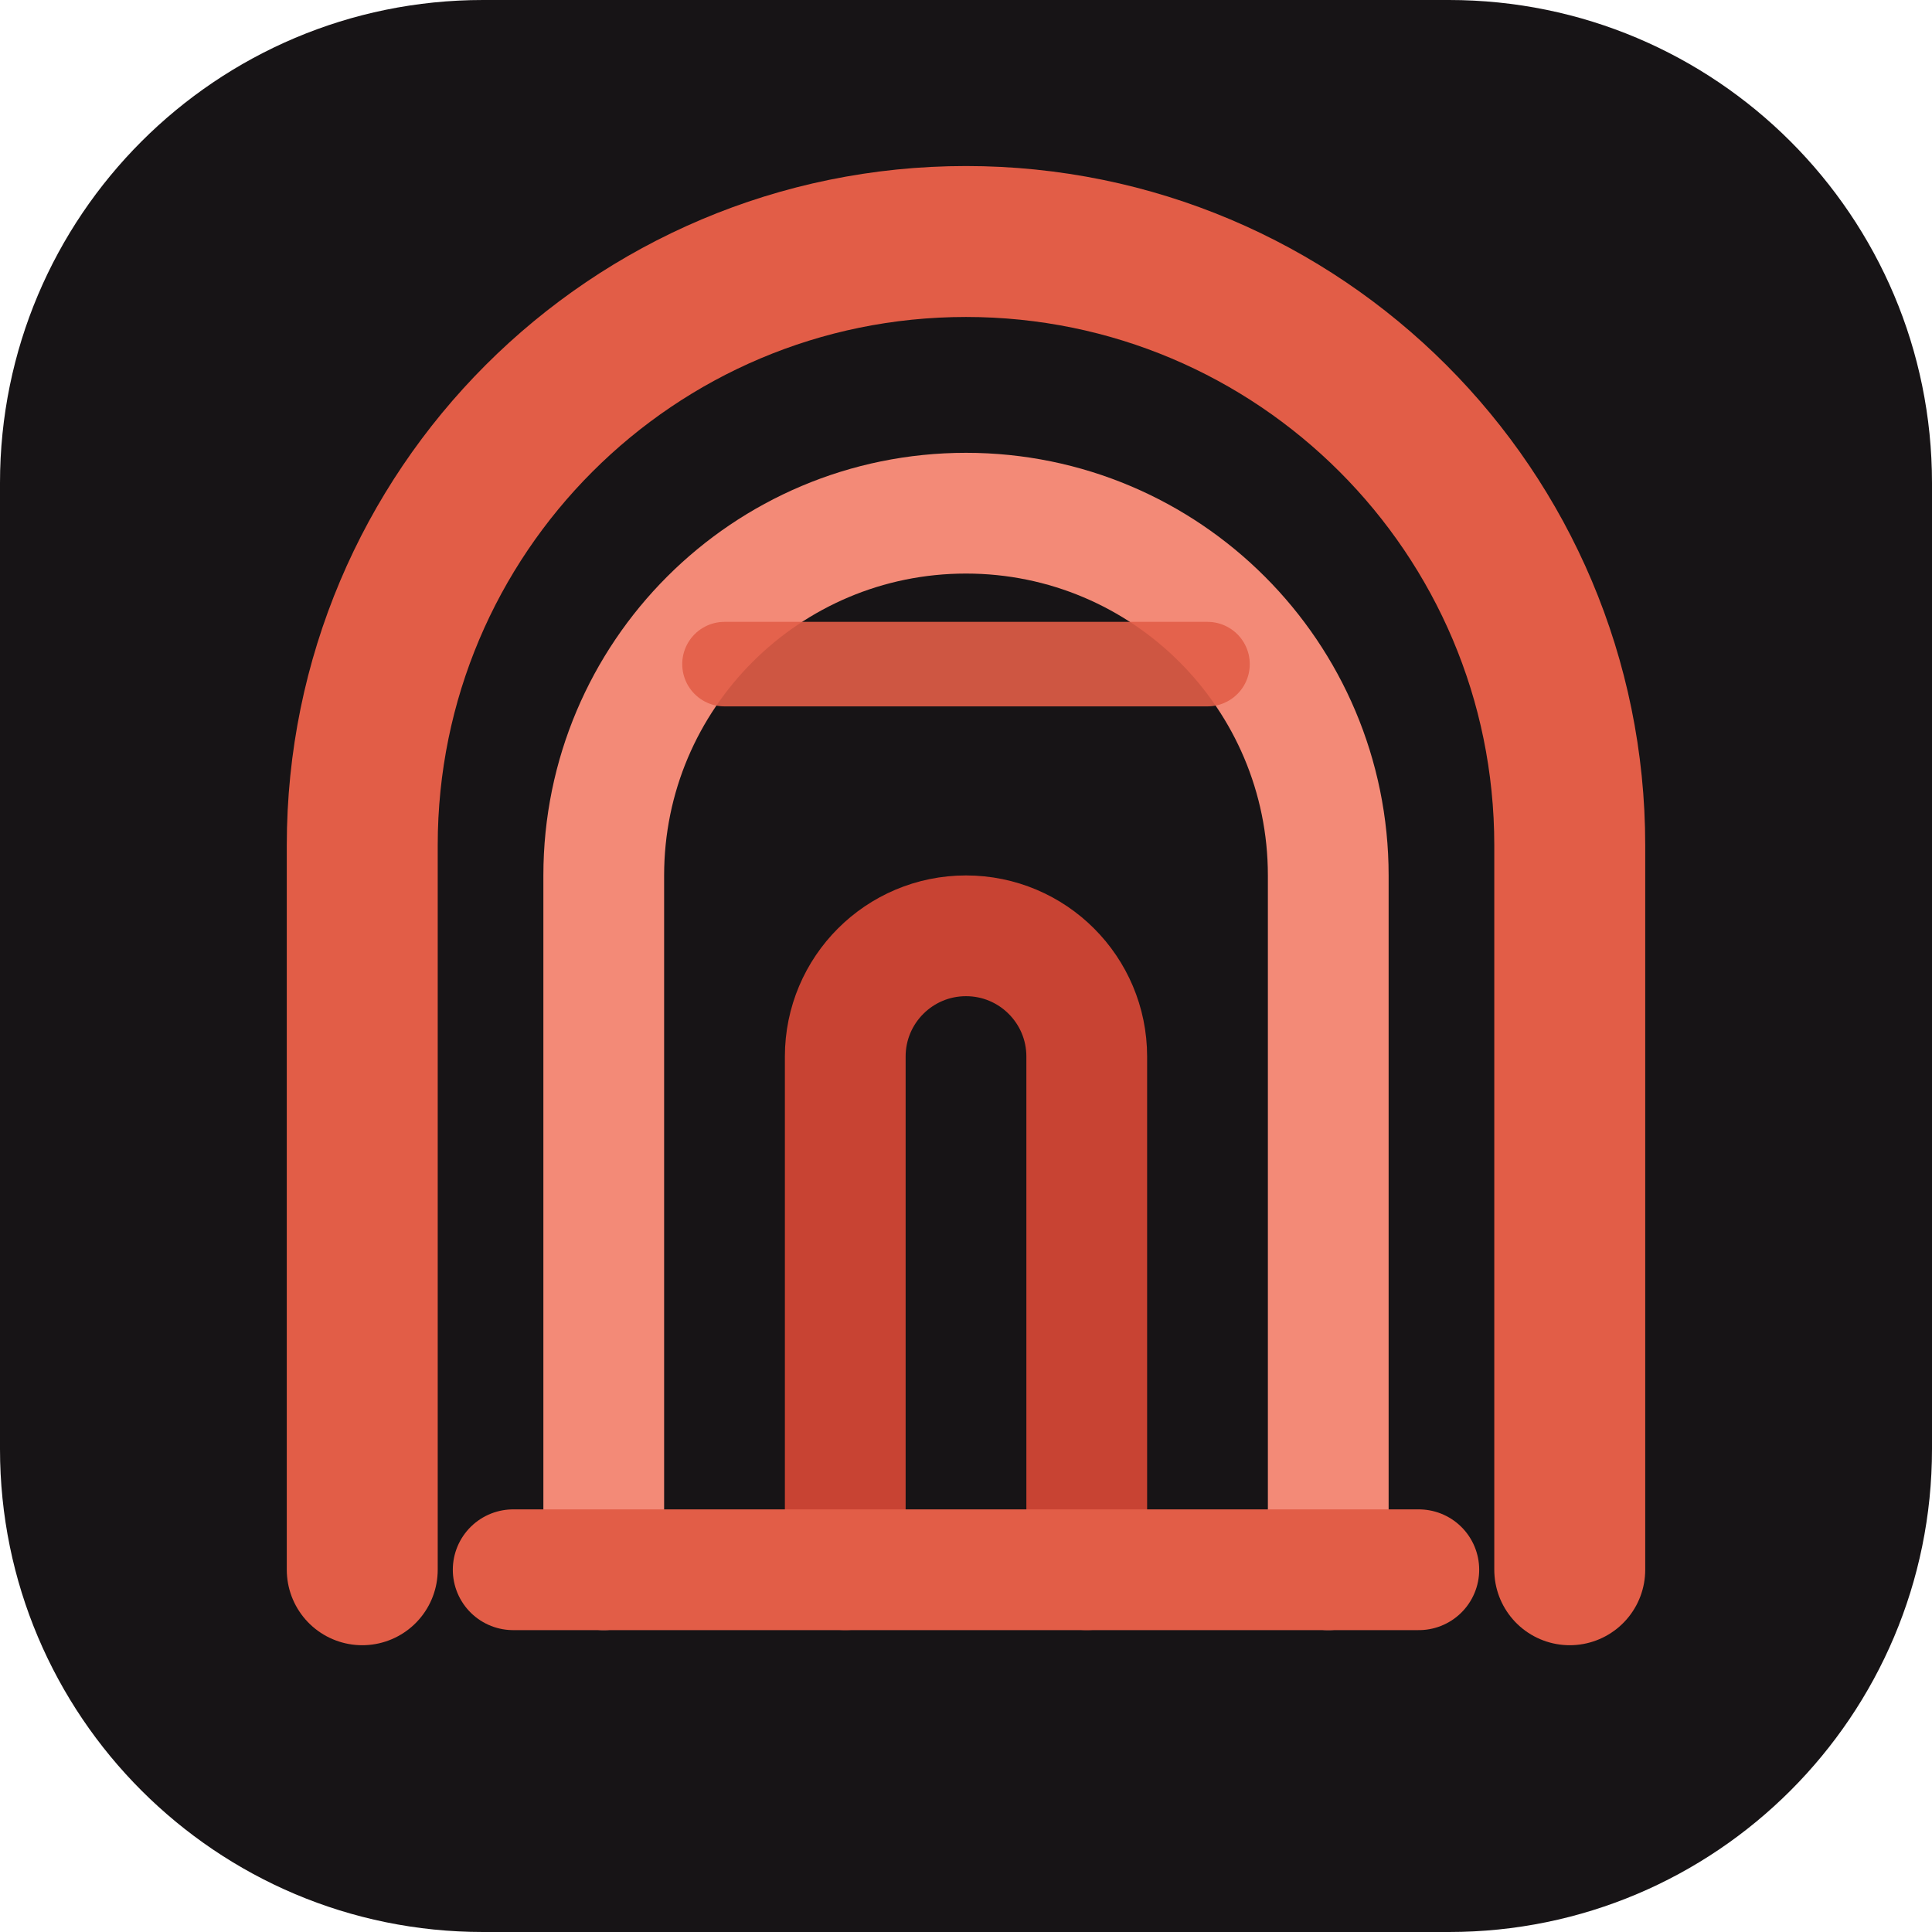
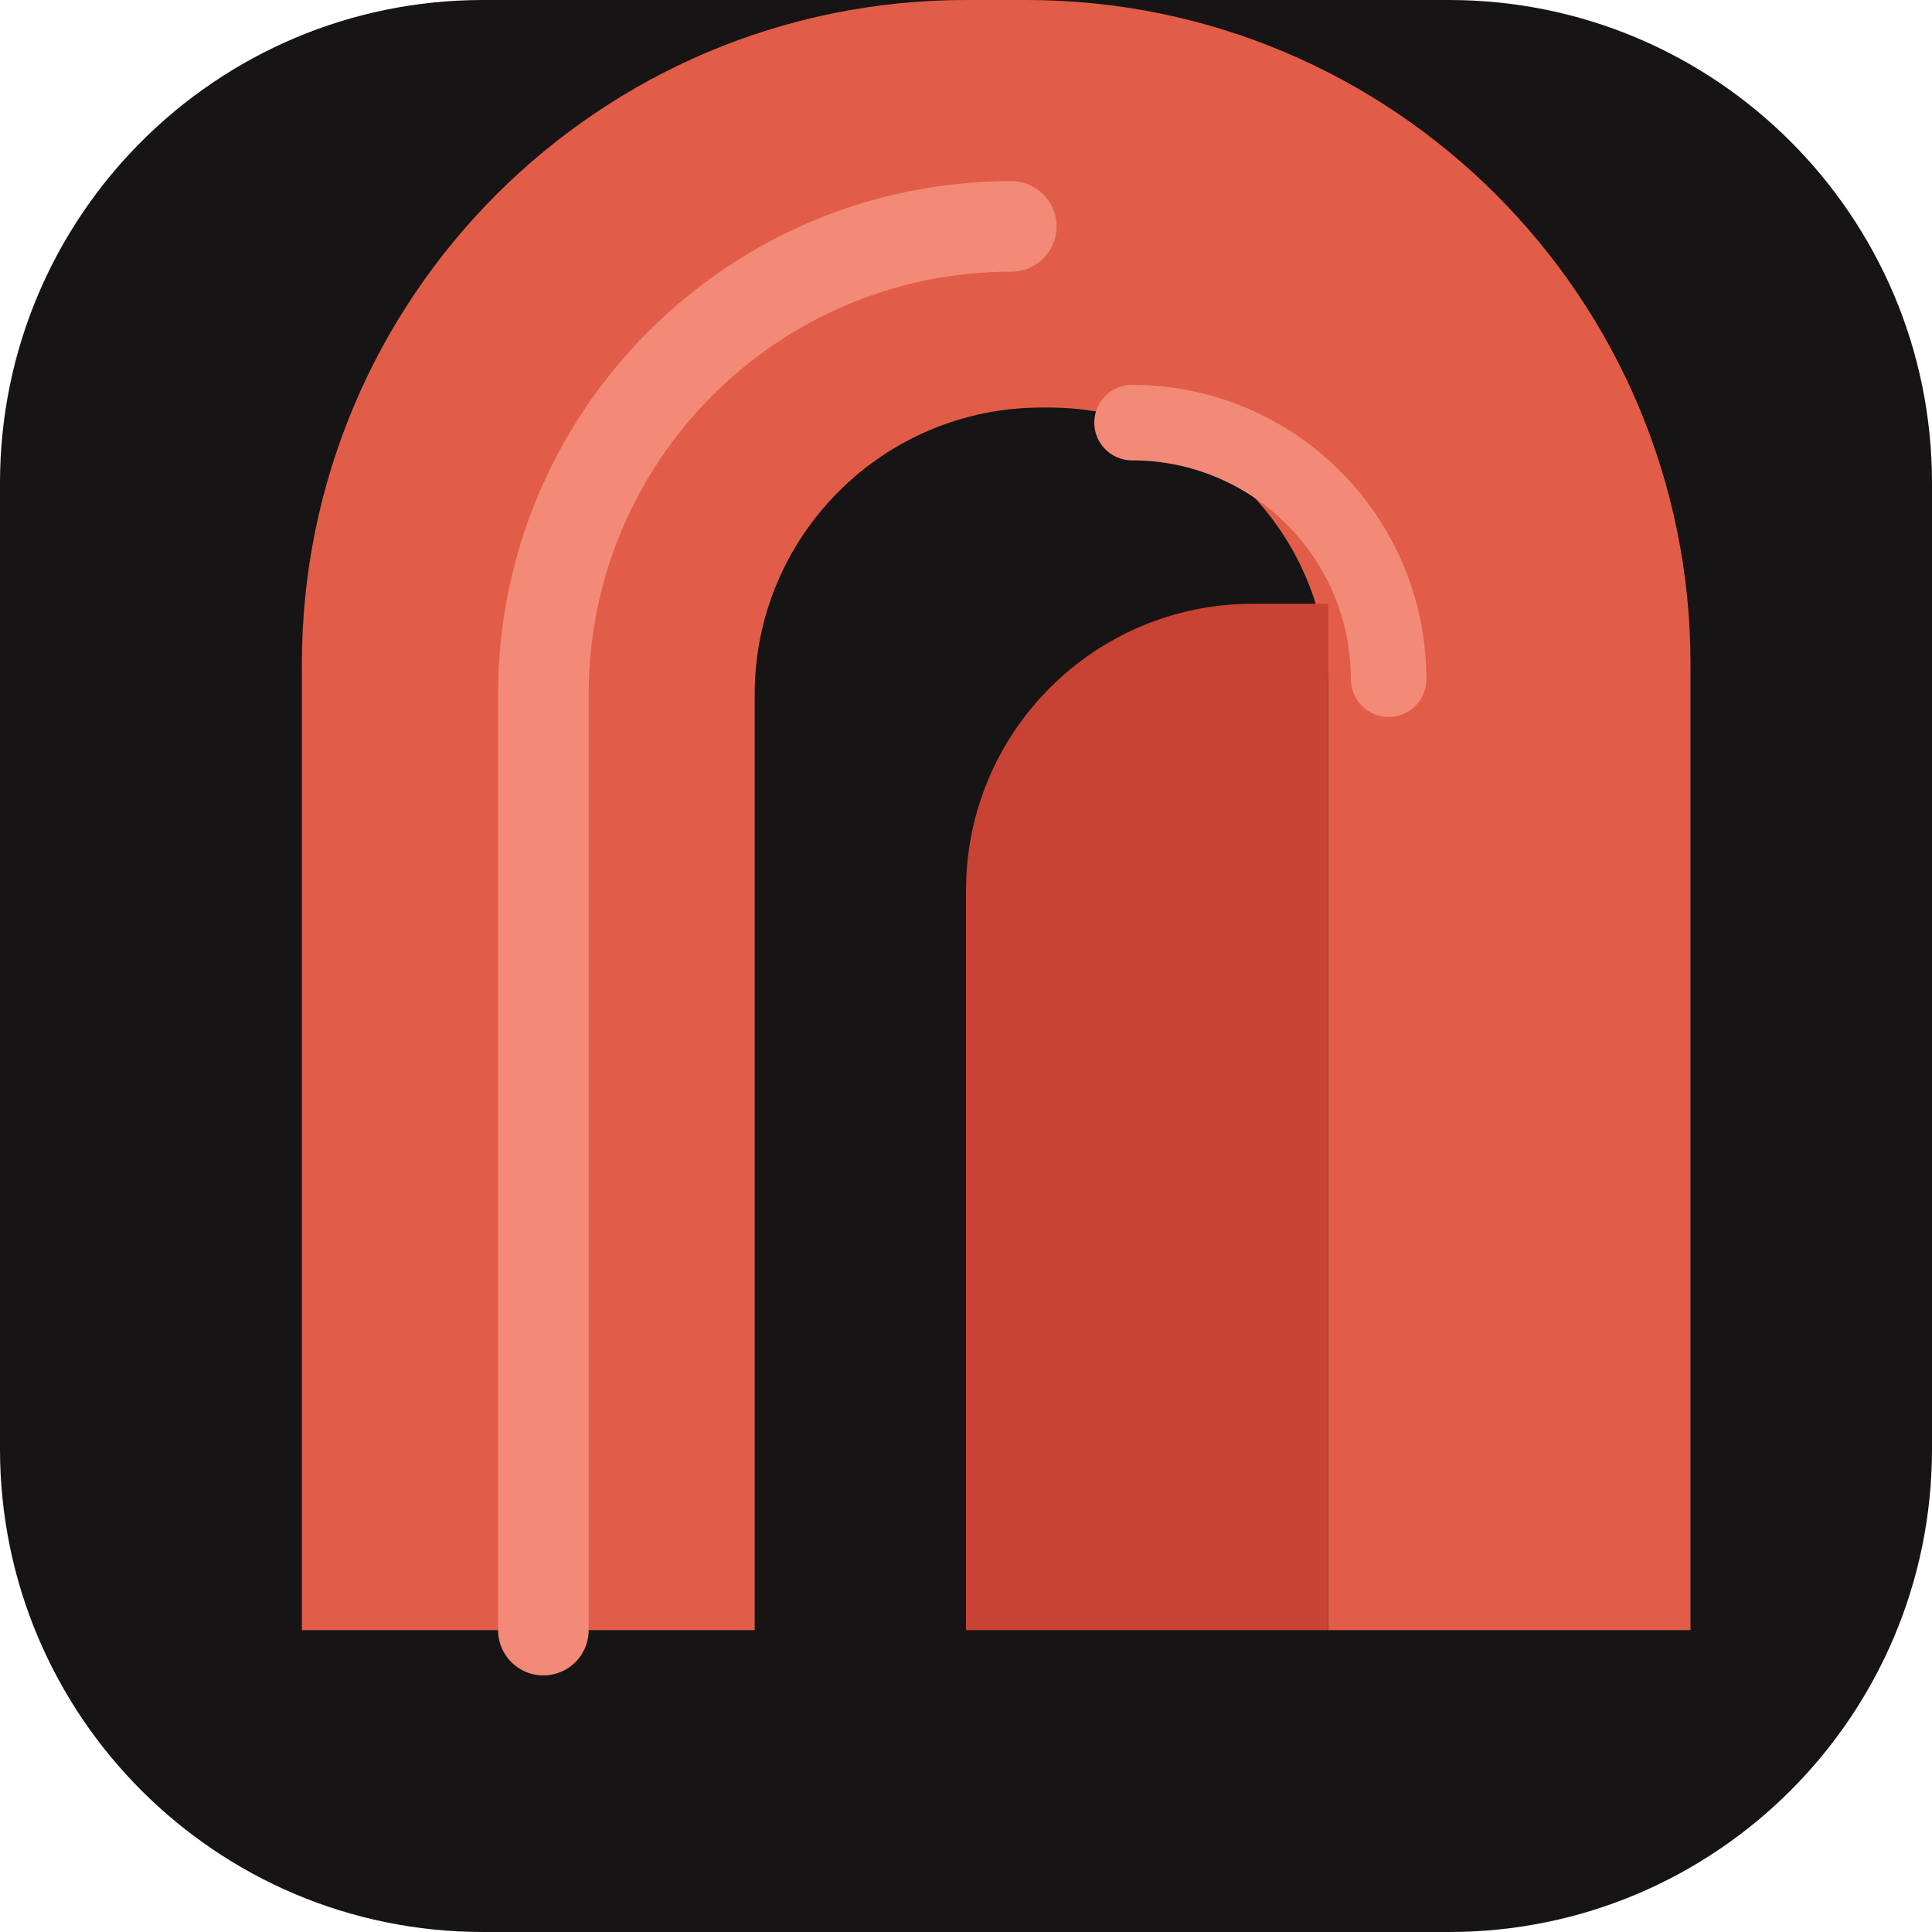
<svg xmlns="http://www.w3.org/2000/svg" width="64" height="64" viewBox="0 0 64 64" fill="none">
  <rect width="64" height="64" rx="16" fill="#171416" />
-   <path d="M12 52V28C12 16.954 20.954 8 32 8C43.046 8 52 16.954 52 28V52" stroke="#E25D47" stroke-width="5" stroke-linecap="round" stroke-linejoin="round" />
-   <path d="M20 52V29C20 22.373 25.373 17 32 17C38.627 17 44 22.373 44 29V52" stroke="#F38A77" stroke-width="4" stroke-linecap="round" stroke-linejoin="round" />
-   <path d="M28 52V35C28 32.791 29.791 31 32 31C34.209 31 36 32.791 36 35V52" stroke="#C84333" stroke-width="4" stroke-linecap="round" stroke-linejoin="round" />
-   <path d="M17 52H47" stroke="#E25D47" stroke-width="4" stroke-linecap="round" />
-   <path d="M24 22H40" stroke="#E25D47" stroke-width="2.8" stroke-linecap="round" opacity="0.9" />
+   <path fill-rule="evenodd" clip-rule="evenodd" d="M10 54V22C10 9.85 19.85 0 32 0H34C46.15 0 56 9.85 56 22V54H10ZM25 54V23C25 17.753 29.253 13.5 34.5 13.5H34.75C39.859 13.5 44 17.641 44 22.75V54H25Z" fill="#E25D47" />
+   <path d="M18 54V23C18 14.44 24.94 7.5 33.5 7.5" stroke="#F38A77" stroke-width="3" stroke-linecap="round" />
+   <path d="M32 54V29.5C32 24.253 36.253 20 41.5 20H44V54H32Z" fill="#C84333" />
+   <path d="M46 22.5C46 17.806 42.194 14 37.5 14" stroke="#F38A77" stroke-width="2.5" stroke-linecap="round" />
</svg>
